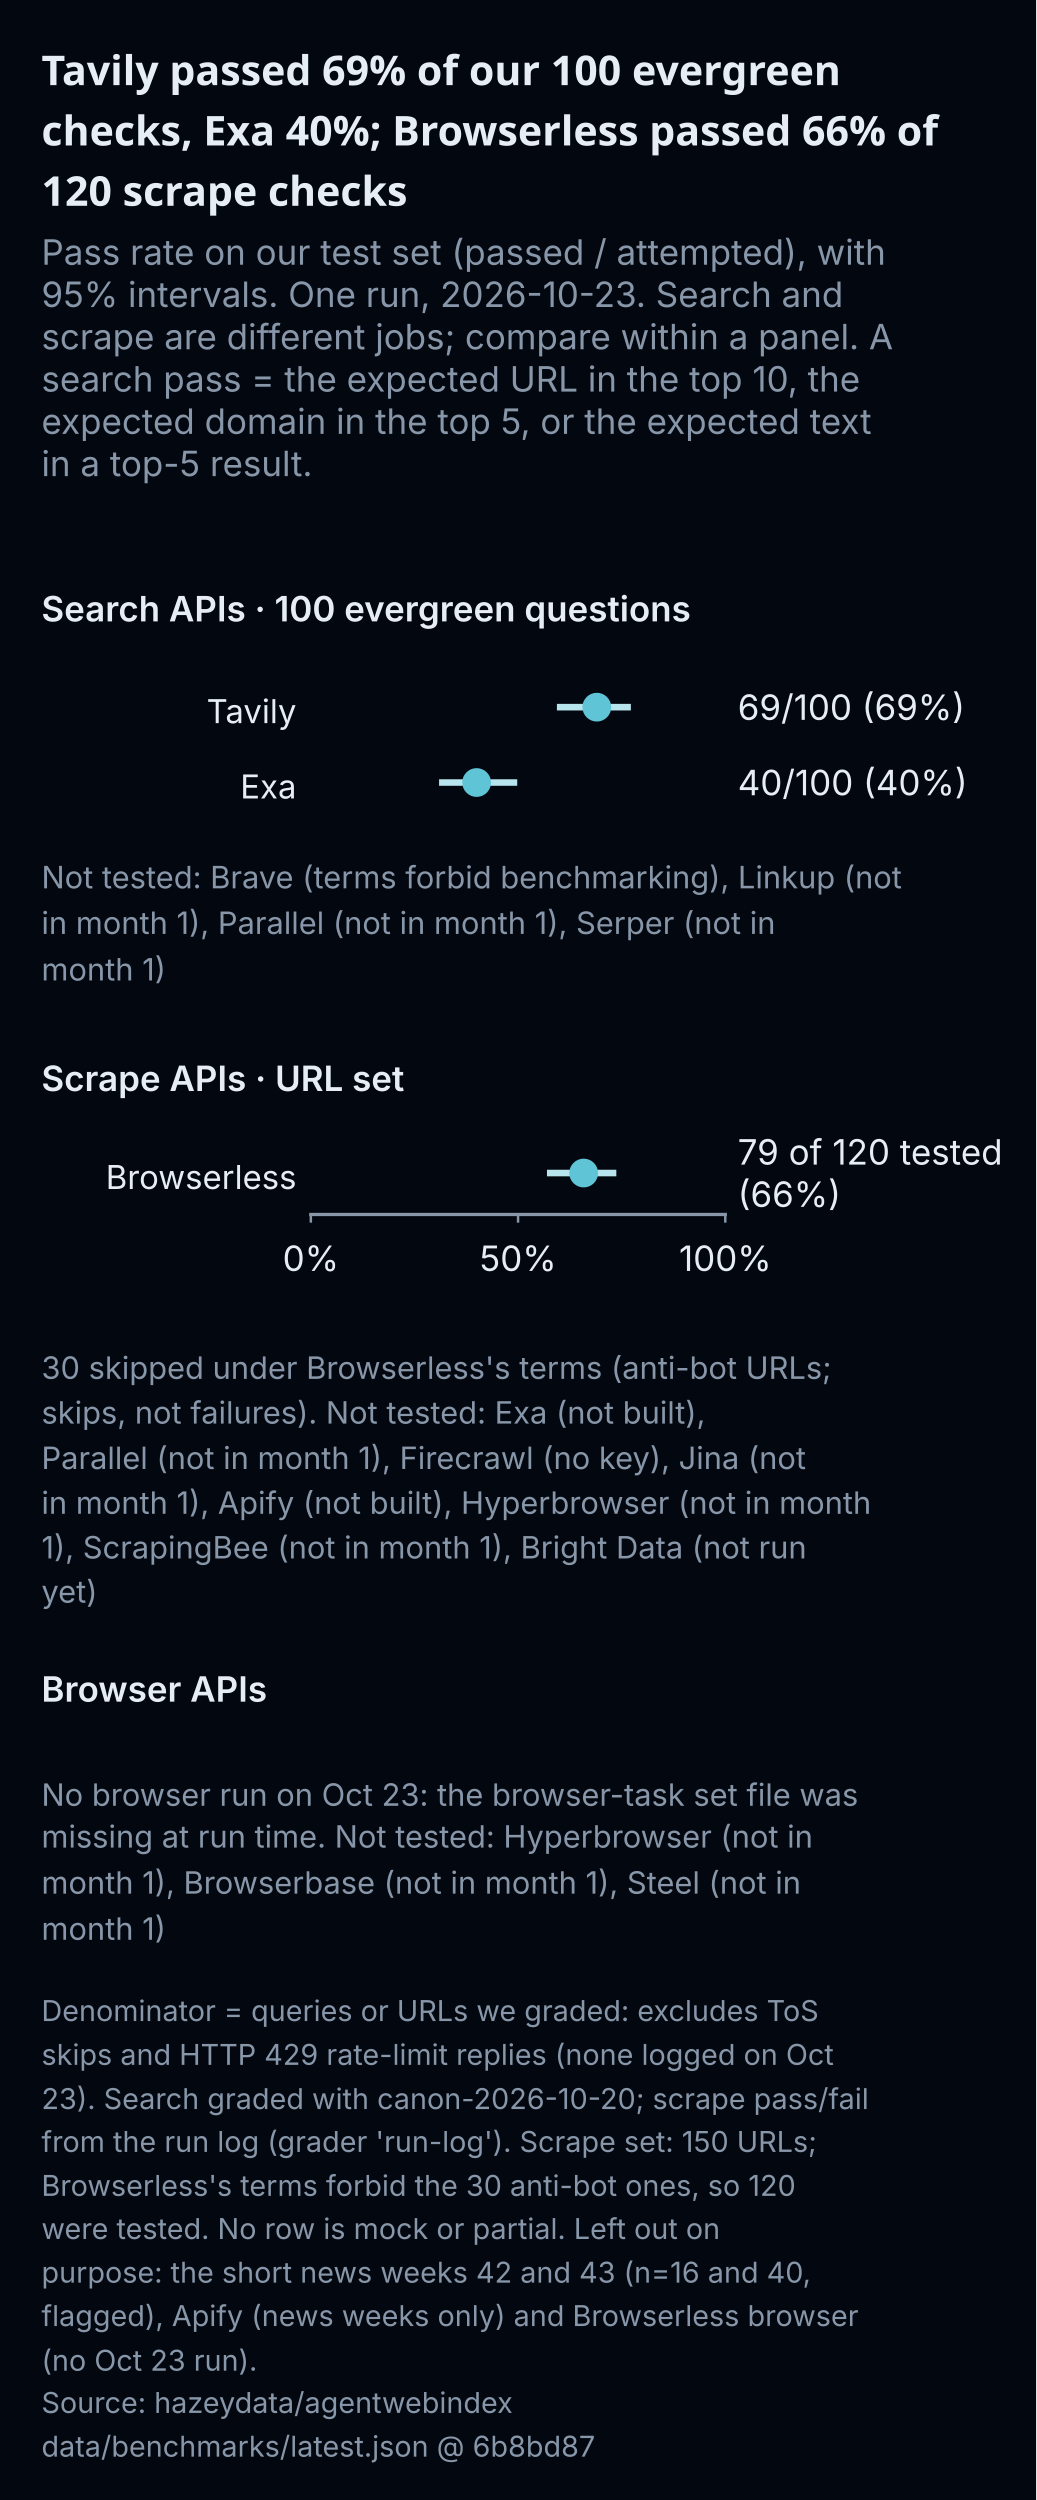
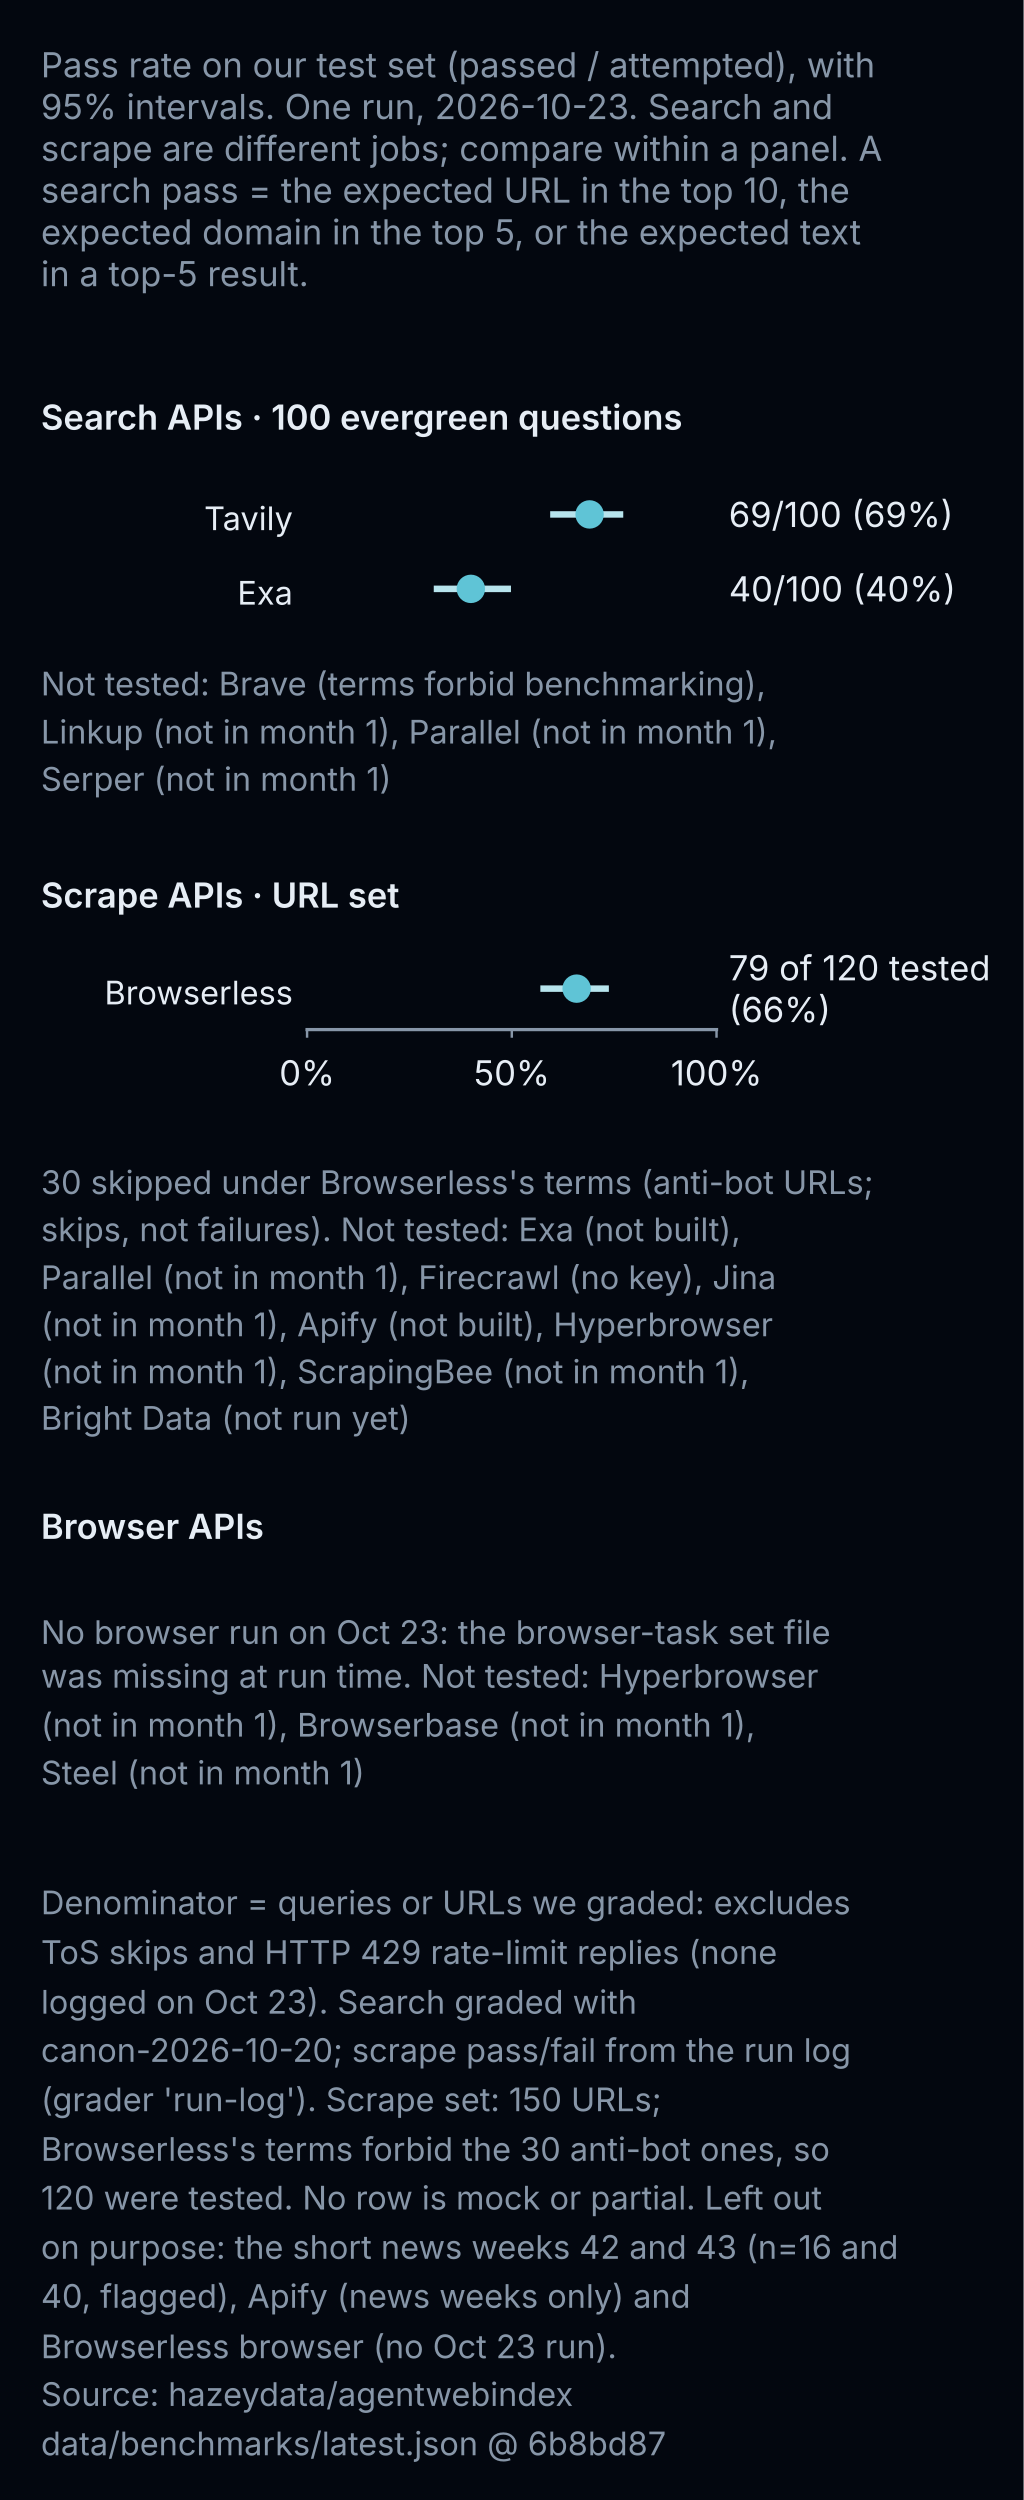
- <svg xmlns="http://www.w3.org/2000/svg" xmlns:xlink="http://www.w3.org/1999/xlink" width="252pt" height="608.04pt" viewBox="0 0 252 608.04" version="1.1">
+ <svg xmlns="http://www.w3.org/2000/svg" xmlns:xlink="http://www.w3.org/1999/xlink" role="img" aria-label="Tavily passed 69% of our 100 evergreen checks, Exa 40%; Browserless passed 66% of 120 scrape checks" width="252pt" height="615.476pt" viewBox="0 0 252 615.476" version="1.1">
  <defs>
    <style type="text/css">*{stroke-linejoin: round; stroke-linecap: butt}</style>
  </defs>
  <g id="figure_1">
    <g id="patch_1">
-       <path d="M 0 608.04  L 252 608.04  L 252 0  L 0 0  z " style="fill: #03070f" />
+       <path d="M 0 615.476  L 252 615.476  L 252 0  L 0 0  z " style="fill: #03070f" />
    </g>
    <g id="axes_1">
      <g id="patch_2">
-         <path d="M 75.6 201.319  L 176.4 201.319  L 176.4 160.999  L 75.6 160.999  z " style="fill: #03070f" />
+         <path d="M 75.6 155.97  L 176.4 155.97  L 176.4 115.65  L 75.6 115.65  z " style="fill: #03070f" />
      </g>
      <g id="matplotlib.axis_1">
        <g id="xtick_1">
          <g id="line2d_1" />
        </g>
        <g id="xtick_2">
          <g id="line2d_2" />
        </g>
        <g id="xtick_3">
          <g id="line2d_3" />
        </g>
      </g>
      <g id="matplotlib.axis_2">
        <g id="ytick_1">
          <g id="line2d_4" />
          <g id="text_1">
-             <text style="font-size: 8px; font-family: 'Inter', sans-serif; text-anchor: end; fill: #e6edf5" x="72.1" y="194.197" transform="rotate(-0 72.1 194.1974)">Exa</text>
+             <text style="font-size: 8px; font-family: 'Inter', sans-serif; text-anchor: end; fill: #e6edf5" x="72.1" y="148.849" transform="rotate(-0 72.1 148.8486)">Exa</text>
          </g>
        </g>
        <g id="ytick_2">
          <g id="line2d_5" />
          <g id="text_2">
-             <text style="font-size: 8px; font-family: 'Inter', sans-serif; text-anchor: end; fill: #e6edf5" x="72.1" y="175.87" transform="rotate(-0 72.1 175.8701)">Tavily</text>
+             <text style="font-size: 8px; font-family: 'Inter', sans-serif; text-anchor: end; fill: #e6edf5" x="72.1" y="130.521" transform="rotate(-0 72.1 130.5214)">Tavily</text>
          </g>
        </g>
      </g>
      <g id="wilson-ci">
-         <path d="M 135.449 171.995  L 153.438 171.995  " clip-path="url(#pc14dcb7b9e)" style="fill: none; stroke: #b7e4ed; stroke-width: 1.6" />
+         <path d="M 135.449 126.646  L 153.438 126.646  " clip-path="url(#pbd3746f9a5)" style="fill: none; stroke: #b7e4ed; stroke-width: 1.6" />
      </g>
      <g id="wilson-ci">
-         <path d="M 106.787 190.322  L 125.798 190.322  " clip-path="url(#pc14dcb7b9e)" style="fill: none; stroke: #b7e4ed; stroke-width: 1.6" />
+         <path d="M 106.787 144.974  L 125.798 144.974  " clip-path="url(#pbd3746f9a5)" style="fill: none; stroke: #b7e4ed; stroke-width: 1.6" />
      </g>
      <g id="line2d_6">
        <defs>
-           <path id="mbdb4d197ea" d="M 0 3  C 0.796 3 1.559 2.684 2.121 2.121  C 2.684 1.559 3 0.796 3 0  C 3 -0.796 2.684 -1.559 2.121 -2.121  C 1.559 -2.684 0.796 -3 0 -3  C -0.796 -3 -1.559 -2.684 -2.121 -2.121  C -2.684 -1.559 -3 -0.796 -3 0  C -3 0.796 -2.684 1.559 -2.121 2.121  C -1.559 2.684 -0.796 3 0 3  z " style="stroke: #5fc4d6" />
+           <path id="m8900f6e89c" d="M 0 3  C 0.796 3 1.559 2.684 2.121 2.121  C 2.684 1.559 3 0.796 3 0  C 3 -0.796 2.684 -1.559 2.121 -2.121  C 1.559 -2.684 0.796 -3 0 -3  C -0.796 -3 -1.559 -2.684 -2.121 -2.121  C -2.684 -1.559 -3 -0.796 -3 0  C -3 0.796 -2.684 1.559 -2.121 2.121  C -1.559 2.684 -0.796 3 0 3  z " style="stroke: #5fc4d6" />
        </defs>
-         <g clip-path="url(#pc14dcb7b9e)">
-           <use xlink:href="#mbdb4d197ea" x="145.152" y="171.995" style="fill: #5fc4d6; stroke: #5fc4d6" />
+         <g clip-path="url(#pbd3746f9a5)">
+           <use xlink:href="#m8900f6e89c" x="145.152" y="126.646" style="fill: #5fc4d6; stroke: #5fc4d6" />
        </g>
      </g>
      <g id="text_3">
-         <text style="font-size: 8.5px; font-family: 'Inter', sans-serif; text-anchor: start; fill: #e6edf5" x="179.424" y="175.087" transform="rotate(-0 179.424 175.0872)">69/100 (69%)</text>
+         <text style="font-size: 8.5px; font-family: 'Inter', sans-serif; text-anchor: start; fill: #e6edf5" x="179.424" y="129.738" transform="rotate(-0 179.424 129.7384)">69/100 (69%)</text>
      </g>
      <g id="line2d_7">
-         <g clip-path="url(#pc14dcb7b9e)">
-           <use xlink:href="#mbdb4d197ea" x="115.92" y="190.322" style="fill: #5fc4d6; stroke: #5fc4d6" />
+         <g clip-path="url(#pbd3746f9a5)">
+           <use xlink:href="#m8900f6e89c" x="115.92" y="144.974" style="fill: #5fc4d6; stroke: #5fc4d6" />
        </g>
      </g>
      <g id="text_4">
-         <text style="font-size: 8.5px; font-family: 'Inter', sans-serif; text-anchor: start; fill: #e6edf5" x="179.424" y="193.414" transform="rotate(-0 179.424 193.4144)">40/100 (40%)</text>
+         <text style="font-size: 8.5px; font-family: 'Inter', sans-serif; text-anchor: start; fill: #e6edf5" x="179.424" y="148.066" transform="rotate(-0 179.424 148.0657)">40/100 (40%)</text>
      </g>
    </g>
    <g id="axes_2">
      <g id="patch_3">
-         <path d="M 75.6 295.38  L 176.4 295.38  L 176.4 275.22  L 75.6 275.22  z " style="fill: #03070f" />
+         <path d="M 75.6 253.474  L 176.4 253.474  L 176.4 233.314  L 75.6 233.314  z " style="fill: #03070f" />
      </g>
      <g id="matplotlib.axis_3">
        <g id="xtick_4">
          <g id="line2d_8">
            <defs>
-               <path id="mce08951962" d="M 0 0  L 0 2  " style="stroke: #8796a8; stroke-width: 0.6" />
+               <path id="mae2a21ed58" d="M 0 0  L 0 2  " style="stroke: #8796a8; stroke-width: 0.6" />
            </defs>
            <g>
-               <use xlink:href="#mce08951962" x="75.6" y="295.38" style="fill: #8796a8; stroke: #8796a8; stroke-width: 0.6" />
+               <use xlink:href="#mae2a21ed58" x="75.6" y="253.474" style="fill: #8796a8; stroke: #8796a8; stroke-width: 0.6" />
            </g>
          </g>
          <g id="text_5">
-             <text style="font-size: 8.5px; font-family: 'Inter', sans-serif; text-anchor: middle; fill: #e6edf5" x="75.6" y="309.114" transform="rotate(-0 75.6 309.1144)">0%</text>
+             <text style="font-size: 8.5px; font-family: 'Inter', sans-serif; text-anchor: middle; fill: #e6edf5" x="75.6" y="267.208" transform="rotate(-0 75.6 267.2081)">0%</text>
          </g>
        </g>
        <g id="xtick_5">
          <g id="line2d_9">
            <g>
-               <use xlink:href="#mce08951962" x="126" y="295.38" style="fill: #8796a8; stroke: #8796a8; stroke-width: 0.6" />
+               <use xlink:href="#mae2a21ed58" x="126" y="253.474" style="fill: #8796a8; stroke: #8796a8; stroke-width: 0.6" />
            </g>
          </g>
          <g id="text_6">
-             <text style="font-size: 8.5px; font-family: 'Inter', sans-serif; text-anchor: middle; fill: #e6edf5" x="126" y="309.114" transform="rotate(-0 126 309.1144)">50%</text>
+             <text style="font-size: 8.5px; font-family: 'Inter', sans-serif; text-anchor: middle; fill: #e6edf5" x="126" y="267.208" transform="rotate(-0 126 267.2081)">50%</text>
          </g>
        </g>
        <g id="xtick_6">
          <g id="line2d_10">
            <g>
-               <use xlink:href="#mce08951962" x="176.4" y="295.38" style="fill: #8796a8; stroke: #8796a8; stroke-width: 0.6" />
+               <use xlink:href="#mae2a21ed58" x="176.4" y="253.474" style="fill: #8796a8; stroke: #8796a8; stroke-width: 0.6" />
            </g>
          </g>
          <g id="text_7">
-             <text style="font-size: 8.5px; font-family: 'Inter', sans-serif; text-anchor: middle; fill: #e6edf5" x="176.4" y="309.114" transform="rotate(-0 176.4 309.1144)">100%</text>
+             <text style="font-size: 8.5px; font-family: 'Inter', sans-serif; text-anchor: middle; fill: #e6edf5" x="176.4" y="267.208" transform="rotate(-0 176.4 267.2081)">100%</text>
          </g>
        </g>
      </g>
      <g id="matplotlib.axis_4">
        <g id="ytick_3">
          <g id="line2d_11" />
          <g id="text_8">
-             <text style="font-size: 8px; font-family: 'Inter', sans-serif; text-anchor: end; fill: #e6edf5" x="72.1" y="289.175" transform="rotate(-0 72.1 289.175)">Browserless</text>
+             <text style="font-size: 8px; font-family: 'Inter', sans-serif; text-anchor: end; fill: #e6edf5" x="72.1" y="247.269" transform="rotate(-0 72.1 247.2688)">Browserless</text>
          </g>
        </g>
      </g>
      <g id="wilson-ci">
-         <path d="M 133.03 285.3  L 149.899 285.3  " clip-path="url(#pf641347851)" style="fill: none; stroke: #b7e4ed; stroke-width: 1.6" />
+         <path d="M 133.03 243.394  L 149.899 243.394  " clip-path="url(#pcfd576423e)" style="fill: none; stroke: #b7e4ed; stroke-width: 1.6" />
      </g>
      <g id="patch_4">
-         <path d="M 75.6 295.38  L 176.4 295.38  " style="fill: none; stroke: #8796a8; stroke-width: 0.8; stroke-linejoin: miter; stroke-linecap: square" />
+         <path d="M 75.6 253.474  L 176.4 253.474  " style="fill: none; stroke: #8796a8; stroke-width: 0.8; stroke-linejoin: miter; stroke-linecap: square" />
      </g>
      <g id="line2d_12">
-         <g clip-path="url(#pf641347851)">
-           <use xlink:href="#mbdb4d197ea" x="141.96" y="285.3" style="fill: #5fc4d6; stroke: #5fc4d6" />
+         <g clip-path="url(#pcfd576423e)">
+           <use xlink:href="#m8900f6e89c" x="141.96" y="243.394" style="fill: #5fc4d6; stroke: #5fc4d6" />
        </g>
      </g>
      <g id="text_9">
-         <text style="font-size: 8.5px; font-family: 'Inter', sans-serif; fill: #e6edf5" transform="translate(179.424 283.2497)">79 of 120 tested</text>
-         <text style="font-size: 8.5px; font-family: 'Inter', sans-serif; fill: #e6edf5" transform="translate(179.424 293.5344)">(66%)</text>
+         <text style="font-size: 8.5px; font-family: 'Inter', sans-serif; fill: #e6edf5" transform="translate(179.424 241.3435)">79 of 120 tested</text>
+         <text style="font-size: 8.5px; font-family: 'Inter', sans-serif; fill: #e6edf5" transform="translate(179.424 251.6281)">(66%)</text>
      </g>
    </g>
    <g id="text_10">
-       <text style="font-weight: 600; font-size: 10px; font-family: 'Space Grotesk'; fill: #e6edf5" transform="translate(10.08 20.70731)">Tavily passed 69% of our 100 evergreen</text>
-       <text style="font-weight: 600; font-size: 10px; font-family: 'Space Grotesk'; fill: #e6edf5" transform="translate(10.08 35.38131)">checks, Exa 40%; Browserless passed 66% of</text>
-       <text style="font-weight: 600; font-size: 10px; font-family: 'Space Grotesk'; fill: #e6edf5" transform="translate(10.08 50.05531)">120 scrape checks</text>
+       <text style="font-size: 8.5px; font-family: 'Inter', sans-serif; fill: #8796a8" transform="translate(10.08 19.03438)">Pass rate on our test set (passed / attempted), with</text>
+       <text style="font-size: 8.5px; font-family: 'Inter', sans-serif; fill: #8796a8" transform="translate(10.08 29.31904)">95% intervals. One run, 2026-10-23. Search and</text>
+       <text style="font-size: 8.5px; font-family: 'Inter', sans-serif; fill: #8796a8" transform="translate(10.08 39.60371)">scrape are different jobs; compare within a panel. A</text>
+       <text style="font-size: 8.5px; font-family: 'Inter', sans-serif; fill: #8796a8" transform="translate(10.08 49.88838)">search pass = the expected URL in the top 10, the</text>
+       <text style="font-size: 8.5px; font-family: 'Inter', sans-serif; fill: #8796a8" transform="translate(10.08 60.17305)">expected domain in the top 5, or the expected text</text>
+       <text style="font-size: 8.5px; font-family: 'Inter', sans-serif; fill: #8796a8" transform="translate(10.08 70.45771)">in a top-5 result.</text>
    </g>
    <g id="text_11">
-       <text style="font-size: 8.5px; font-family: 'Inter', sans-serif; fill: #8796a8" transform="translate(10.08 64.38313)">Pass rate on our test set (passed / attempted), with</text>
-       <text style="font-size: 8.5px; font-family: 'Inter', sans-serif; fill: #8796a8" transform="translate(10.08 74.66779)">95% intervals. One run, 2026-10-23. Search and</text>
-       <text style="font-size: 8.5px; font-family: 'Inter', sans-serif; fill: #8796a8" transform="translate(10.08 84.95246)">scrape are different jobs; compare within a panel. A</text>
-       <text style="font-size: 8.5px; font-family: 'Inter', sans-serif; fill: #8796a8" transform="translate(10.08 95.23713)">search pass = the expected URL in the top 10, the</text>
-       <text style="font-size: 8.5px; font-family: 'Inter', sans-serif; fill: #8796a8" transform="translate(10.08 105.5218)">expected domain in the top 5, or the expected text</text>
-       <text style="font-size: 8.5px; font-family: 'Inter', sans-serif; fill: #8796a8" transform="translate(10.08 115.8065)">in a top-5 result.</text>
+       <text style="font-weight: 600; font-size: 8.5px; font-family: 'Inter', sans-serif; text-anchor: start; fill: #e6edf5" x="10.08" y="105.782" transform="rotate(-0 10.08 105.782)">Search APIs · 100 evergreen questions</text>
    </g>
    <g id="text_12">
-       <text style="font-weight: 600; font-size: 8.5px; font-family: 'Inter', sans-serif; text-anchor: start; fill: #e6edf5" x="10.08" y="151.131" transform="rotate(-0 10.08 151.1308)">Search APIs · 100 evergreen questions</text>
+       <text style="font-size: 8px; font-family: 'Inter', sans-serif; fill: #8796a8" transform="translate(10.08 171.2028)">Not tested: Brave (terms forbid benchmarking),</text>
+       <text style="font-size: 8px; font-family: 'Inter', sans-serif; fill: #8796a8" transform="translate(10.08 183.0491)">Linkup (not in month 1), Parallel (not in month 1),</text>
+       <text style="font-size: 8px; font-family: 'Inter', sans-serif; fill: #8796a8" transform="translate(10.08 194.6647)">Serper (not in month 1)</text>
    </g>
    <g id="text_13">
-       <text style="font-size: 7.5px; font-family: 'Inter', sans-serif; fill: #8796a8" transform="translate(10.08 216.0495)">Not tested: Brave (terms forbid benchmarking), Linkup (not</text>
-       <text style="font-size: 7.5px; font-family: 'Inter', sans-serif; fill: #8796a8" transform="translate(10.08 227.1554)">in month 1), Parallel (not in month 1), Serper (not in</text>
-       <text style="font-size: 7.5px; font-family: 'Inter', sans-serif; fill: #8796a8" transform="translate(10.08 238.4716)">month 1)</text>
+       <text style="font-weight: 600; font-size: 8.5px; font-family: 'Inter', sans-serif; text-anchor: start; fill: #e6edf5" x="10.08" y="223.446" transform="rotate(-0 10.08 223.4458)">Scrape APIs · URL set</text>
    </g>
    <g id="text_14">
-       <text style="font-weight: 600; font-size: 8.5px; font-family: 'Inter', sans-serif; text-anchor: start; fill: #e6edf5" x="10.08" y="265.352" transform="rotate(-0 10.08 265.352)">Scrape APIs · URL set</text>
+       <text style="font-size: 8px; font-family: 'Inter', sans-serif; fill: #8796a8" transform="translate(10.08 293.9534)">30 skipped under Browserless's terms (anti-bot URLs;</text>
+       <text style="font-size: 8px; font-family: 'Inter', sans-serif; fill: #8796a8" transform="translate(10.08 305.5691)">skips, not failures). Not tested: Exa (not built),</text>
+       <text style="font-size: 8px; font-family: 'Inter', sans-serif; fill: #8796a8" transform="translate(10.08 317.3528)">Parallel (not in month 1), Firecrawl (no key), Jina</text>
+       <text style="font-size: 8px; font-family: 'Inter', sans-serif; fill: #8796a8" transform="translate(10.08 328.9684)">(not in month 1), Apify (not built), Hyperbrowser</text>
+       <text style="font-size: 8px; font-family: 'Inter', sans-serif; fill: #8796a8" transform="translate(10.08 340.5528)">(not in month 1), ScrapingBee (not in month 1),</text>
+       <text style="font-size: 8px; font-family: 'Inter', sans-serif; fill: #8796a8" transform="translate(10.08 351.9847)">Bright Data (not run yet)</text>
    </g>
    <g id="text_15">
-       <text style="font-size: 7.5px; font-family: 'Inter', sans-serif; fill: #8796a8" transform="translate(10.08 335.3547)">30 skipped under Browserless's terms (anti-bot URLs;</text>
-       <text style="font-size: 7.5px; font-family: 'Inter', sans-serif; fill: #8796a8" transform="translate(10.08 346.2444)">skips, not failures). Not tested: Exa (not built),</text>
-       <text style="font-size: 7.5px; font-family: 'Inter', sans-serif; fill: #8796a8" transform="translate(10.08 357.2916)">Parallel (not in month 1), Firecrawl (no key), Jina (not</text>
-       <text style="font-size: 7.5px; font-family: 'Inter', sans-serif; fill: #8796a8" transform="translate(10.08 368.1813)">in month 1), Apify (not built), Hyperbrowser (not in month</text>
-       <text style="font-size: 7.5px; font-family: 'Inter', sans-serif; fill: #8796a8" transform="translate(10.08 379.0416)">1), ScrapingBee (not in month 1), Bright Data (not run</text>
-       <text style="font-size: 7.5px; font-family: 'Inter', sans-serif; fill: #8796a8" transform="translate(10.08 389.7883)">yet)</text>
+       <text style="font-weight: 600; font-size: 8.5px; font-family: 'Inter', sans-serif; text-anchor: start; fill: #e6edf5" x="10.08" y="378.853" transform="rotate(-0 10.08 378.8533)">Browser APIs</text>
    </g>
    <g id="text_16">
-       <text style="font-weight: 600; font-size: 8.5px; font-family: 'Inter', sans-serif; text-anchor: start; fill: #e6edf5" x="10.08" y="413.875" transform="rotate(-0 10.08 413.8745)">Browser APIs</text>
+       <text style="font-size: 8px; font-family: 'Inter', sans-serif; fill: #8796a8" transform="translate(10.08 404.7253)">No browser run on Oct 23: the browser-task set file</text>
+       <text style="font-size: 8px; font-family: 'Inter', sans-serif; fill: #8796a8" transform="translate(10.08 415.4872)">was missing at run time. Not tested: Hyperbrowser</text>
+       <text style="font-size: 8px; font-family: 'Inter', sans-serif; fill: #8796a8" transform="translate(10.08 427.5309)">(not in month 1), Browserbase (not in month 1),</text>
+       <text style="font-size: 8px; font-family: 'Inter', sans-serif; fill: #8796a8" transform="translate(10.08 439.3028)">Steel (not in month 1)</text>
    </g>
    <g id="text_17">
-       <text style="font-size: 7.5px; font-family: 'Inter', sans-serif; fill: #8796a8" transform="translate(10.08 439.1963)">No browser run on Oct 23: the browser-task set file was</text>
-       <text style="font-size: 7.5px; font-family: 'Inter', sans-serif; fill: #8796a8" transform="translate(10.08 449.3629)">missing at run time. Not tested: Hyperbrowser (not in</text>
-       <text style="font-size: 7.5px; font-family: 'Inter', sans-serif; fill: #8796a8" transform="translate(10.08 460.5766)">month 1), Browserbase (not in month 1), Steel (not in</text>
-       <text style="font-size: 7.5px; font-family: 'Inter', sans-serif; fill: #8796a8" transform="translate(10.08 471.785)">month 1)</text>
-     </g>
-     <g id="text_18">
-       <text style="font-size: 7px; font-family: 'Inter', sans-serif; fill: #8796a8" transform="translate(10.08 491.5495)">Denominator = queries or URLs we graded: excludes ToS</text>
-       <text style="font-size: 7px; font-family: 'Inter', sans-serif; fill: #8796a8" transform="translate(10.08 502.2089)">skips and HTTP 429 rate-limit replies (none logged on Oct</text>
-       <text style="font-size: 7px; font-family: 'Inter', sans-serif; fill: #8796a8" transform="translate(10.08 512.9568)">23). Search graded with canon-2026-10-20; scrape pass/fail</text>
-       <text style="font-size: 7px; font-family: 'Inter', sans-serif; fill: #8796a8" transform="translate(10.08 523.3832)">from the run log (grader 'run-log'). Scrape set: 150 URLs;</text>
-       <text style="font-size: 7px; font-family: 'Inter', sans-serif; fill: #8796a8" transform="translate(10.08 534.0759)">Browserless's terms forbid the 30 anti-bot ones, so 120</text>
-       <text style="font-size: 7px; font-family: 'Inter', sans-serif; fill: #8796a8" transform="translate(10.08 544.5624)">were tested. No row is mock or partial. Left out on</text>
-       <text style="font-size: 7px; font-family: 'Inter', sans-serif; fill: #8796a8" transform="translate(10.08 555.1857)">purpose: the short news weeks 42 and 43 (n=16 and 40,</text>
-       <text style="font-size: 7px; font-family: 'Inter', sans-serif; fill: #8796a8" transform="translate(10.08 565.7318)">flagged), Apify (news weeks only) and Browserless browser</text>
-       <text style="font-size: 7px; font-family: 'Inter', sans-serif; fill: #8796a8" transform="translate(10.08 576.5973)">(no Oct 23 run).</text>
-       <text style="font-size: 7px; font-family: 'Inter', sans-serif; fill: #8796a8" transform="translate(10.08 586.87)">Source: hazeydata/agentwebindex</text>
-       <text style="font-size: 7px; font-family: 'Inter', sans-serif; fill: #8796a8" transform="translate(10.08 597.4982)">data/benchmarks/latest.json @ 6b8bd87</text>
+       <text style="font-size: 8px; font-family: 'Inter', sans-serif; fill: #8796a8" transform="translate(10.08 471.2732)">Denominator = queries or URLs we graded: excludes</text>
+       <text style="font-size: 8px; font-family: 'Inter', sans-serif; fill: #8796a8" transform="translate(10.08 483.5022)">ToS skips and HTTP 429 rate-limit replies (none</text>
+       <text style="font-size: 8px; font-family: 'Inter', sans-serif; fill: #8796a8" transform="translate(10.08 495.7387)">logged on Oct 23). Search graded with</text>
+       <text style="font-size: 8px; font-family: 'Inter', sans-serif; fill: #8796a8" transform="translate(10.08 507.6133)">canon-2026-10-20; scrape pass/fail from the run log</text>
+       <text style="font-size: 8px; font-family: 'Inter', sans-serif; fill: #8796a8" transform="translate(10.08 519.7542)">(grader 'run-log'). Scrape set: 150 URLs;</text>
+       <text style="font-size: 8px; font-family: 'Inter', sans-serif; fill: #8796a8" transform="translate(10.08 531.9744)">Browserless's terms forbid the 30 anti-bot ones, so</text>
+       <text style="font-size: 8px; font-family: 'Inter', sans-serif; fill: #8796a8" transform="translate(10.08 543.959)">120 were tested. No row is mock or partial. Left out</text>
+       <text style="font-size: 8px; font-family: 'Inter', sans-serif; fill: #8796a8" transform="translate(10.08 556.0999)">on purpose: the short news weeks 42 and 43 (n=16 and</text>
+       <text style="font-size: 8px; font-family: 'Inter', sans-serif; fill: #8796a8" transform="translate(10.08 568.1526)">40, flagged), Apify (news weeks only) and</text>
+       <text style="font-size: 8px; font-family: 'Inter', sans-serif; fill: #8796a8" transform="translate(10.08 580.5704)">Browserless browser (no Oct 23 run).</text>
+       <text style="font-size: 8px; font-family: 'Inter', sans-serif; fill: #8796a8" transform="translate(10.08 592.3106)">Source: hazeydata/agentwebindex</text>
+       <text style="font-size: 8px; font-family: 'Inter', sans-serif; fill: #8796a8" transform="translate(10.08 604.4571)">data/benchmarks/latest.json @ 6b8bd87</text>
    </g>
  </g>
  <defs>
-     <clipPath id="pc14dcb7b9e">
-       <rect x="75.6" y="160.999" width="100.8" height="40.32" />
+     <clipPath id="pbd3746f9a5">
+       <rect x="75.6" y="115.65" width="100.8" height="40.32" />
    </clipPath>
-     <clipPath id="pf641347851">
-       <rect x="75.6" y="275.22" width="100.8" height="20.16" />
+     <clipPath id="pcfd576423e">
+       <rect x="75.6" y="233.314" width="100.8" height="20.16" />
    </clipPath>
  </defs>
</svg>
